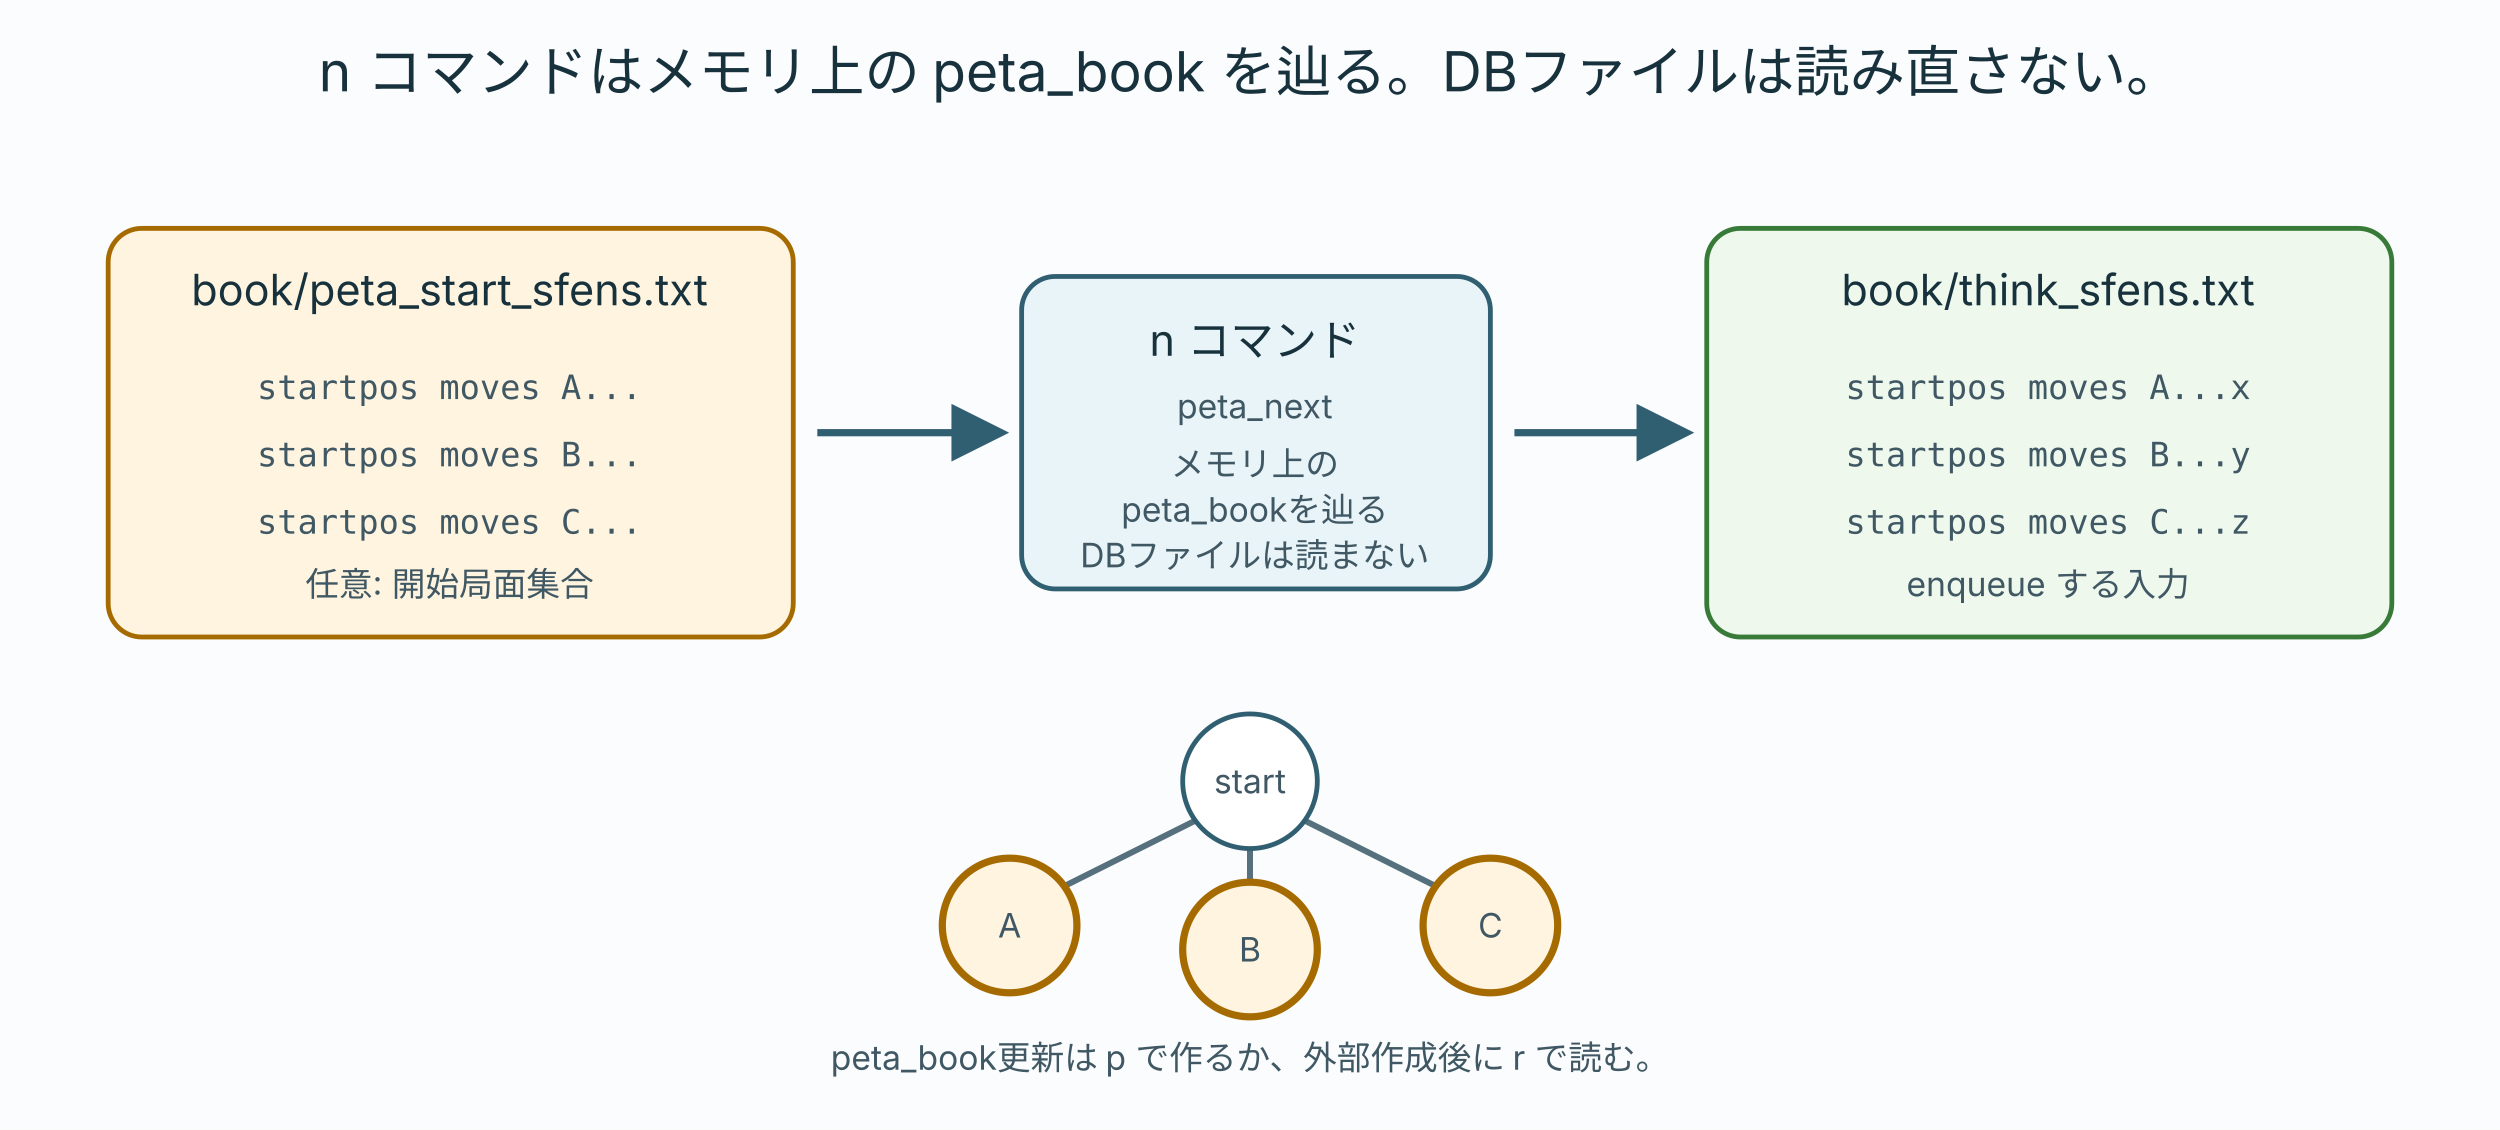
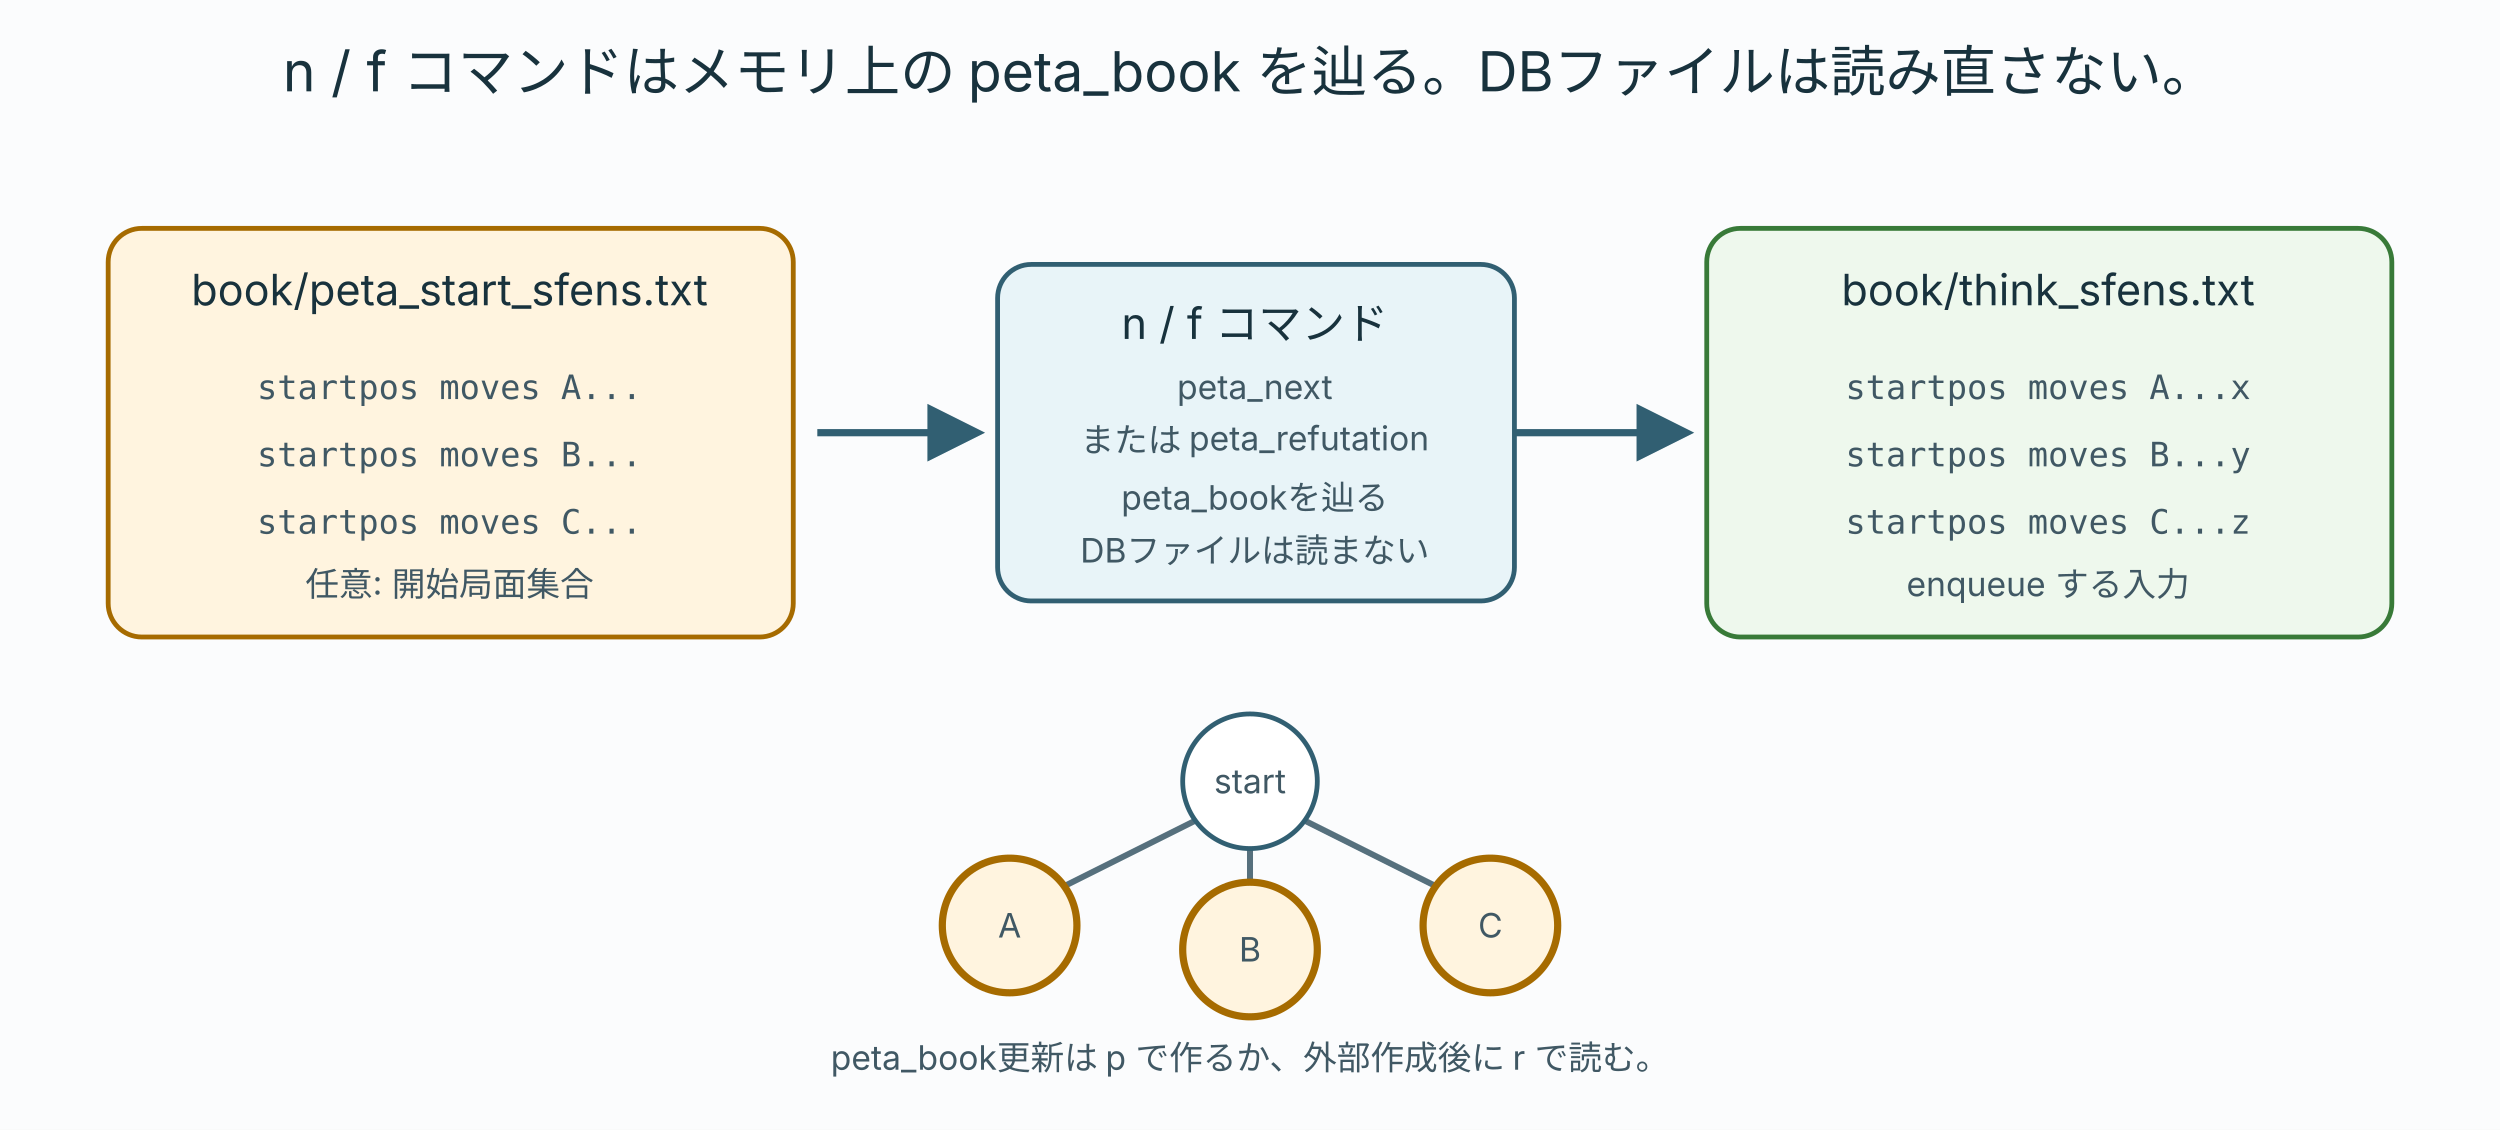
<svg xmlns="http://www.w3.org/2000/svg" width="1040" height="470" viewBox="0 0 1040 470" role="img" aria-labelledby="title desc">
  <defs>
    <marker id="arrow" viewBox="0 0 10 10" refX="8" refY="5" markerWidth="8" markerHeight="8" orient="auto-start-reverse">
      <path d="M 0 0 L 10 5 L 0 10 z" fill="#315f72" />
    </marker>
    <style>
      .bg { fill: #fbfcfd; }
      .box { fill: #ffffff; stroke: #315f72; stroke-width: 2; }
      .file { fill: #fff4df; stroke: #a66b00; stroke-width: 2; }
      .tool { fill: #e8f4f8; stroke: #315f72; stroke-width: 2; }
      .out { fill: #eef8ed; stroke: #387a38; stroke-width: 2; }
      .node { fill: #ffffff; stroke: #315f72; stroke-width: 2; }
      .root { fill: #fff4df; stroke: #a66b00; stroke-width: 3; }
      .line { stroke: #315f72; stroke-width: 3; fill: none; marker-end: url(#arrow); }
      .tree { stroke: #56707d; stroke-width: 2.5; fill: none; }
      .text { font-family: -apple-system, BlinkMacSystemFont, "Segoe UI", sans-serif; fill: #18323d; font-size: 18px; text-anchor: middle; }
      .small { font-size: 14px; fill: #405864; }
      .mono { font-family: ui-monospace, SFMono-Regular, Menlo, Consolas, monospace; font-size: 14px; fill: #405864; }
    </style>
  </defs>
  <rect class="bg" x="0" y="0" width="1040" height="470" />
-   <text class="text" x="520" y="38" style="font-size:23px">n コマンドはメモリ上の peta_book を辿る。DBファイルは読み直さない。</text>
+   <text class="text" x="520" y="38" style="font-size:23px">n / f コマンドはメモリ上の peta_book を辿る。DBファイルは読み直さない。</text>
  <rect class="box file" x="45" y="95" width="285" height="170" rx="14" />
  <text class="text" x="187" y="127">book/peta_start_sfens.txt</text>
  <text class="mono" x="187" y="166" text-anchor="middle">startpos moves A...</text>
  <text class="mono" x="187" y="194" text-anchor="middle">startpos moves B...</text>
  <text class="mono" x="187" y="222" text-anchor="middle">startpos moves C...</text>
  <text class="text small" x="187" y="248">任意: 開始局面集合</text>
-   <path class="line" d="M 340 180 H 415" />
-   <rect class="box tool" x="425" y="115" width="195" height="130" rx="14" />
-   <text class="text" x="522" y="148">n コマンド</text>
-   <text class="text small" x="522" y="174">peta_next</text>
-   <text class="text small" x="522" y="198">メモリ上の</text>
-   <text class="text small" x="522" y="217">peta_bookを辿る</text>
-   <text class="text small" x="522" y="236">DBファイルは読まない</text>
+   <path class="line" d="M 340 180 H 405" />
+   <rect class="box tool" x="415" y="110" width="215" height="140" rx="14" />
+   <text class="text" x="522" y="141">n / f コマンド</text>
+   <text class="text small" x="522" y="166">peta_next</text>
+   <text class="text small" x="522" y="188">または peta_refutation</text>
+   <text class="text small" x="522" y="212">peta_bookを辿る</text>
+   <text class="text small" x="522" y="234">DBファイルは読まない</text>
  <path class="line" d="M 630 180 H 700" />
  <rect class="box out" x="710" y="95" width="285" height="170" rx="14" />
  <text class="text" x="852" y="127">book/think_sfens.txt</text>
  <text class="mono" x="852" y="166" text-anchor="middle">startpos moves A...x</text>
  <text class="mono" x="852" y="194" text-anchor="middle">startpos moves B...y</text>
  <text class="mono" x="852" y="222" text-anchor="middle">startpos moves C...z</text>
  <text class="text small" x="852" y="248">enqueue する入力</text>
  <path class="tree" d="M 520 330 L 420 380" />
  <path class="tree" d="M 520 330 L 520 390" />
  <path class="tree" d="M 520 330 L 620 380" />
  <circle class="node root" cx="420" cy="385" r="28" />
  <text class="text small" x="420" y="390">A</text>
  <circle class="node root" cx="520" cy="395" r="28" />
  <text class="text small" x="520" y="400">B</text>
  <circle class="node root" cx="620" cy="385" r="28" />
  <text class="text small" x="620" y="390">C</text>
  <circle class="node" cx="520" cy="325" r="28" />
  <text class="text small" x="520" y="330">start</text>
  <text class="text small" x="520" y="445">peta_book更新は p で作るか、外部作成後に r で読む。</text>
</svg>
